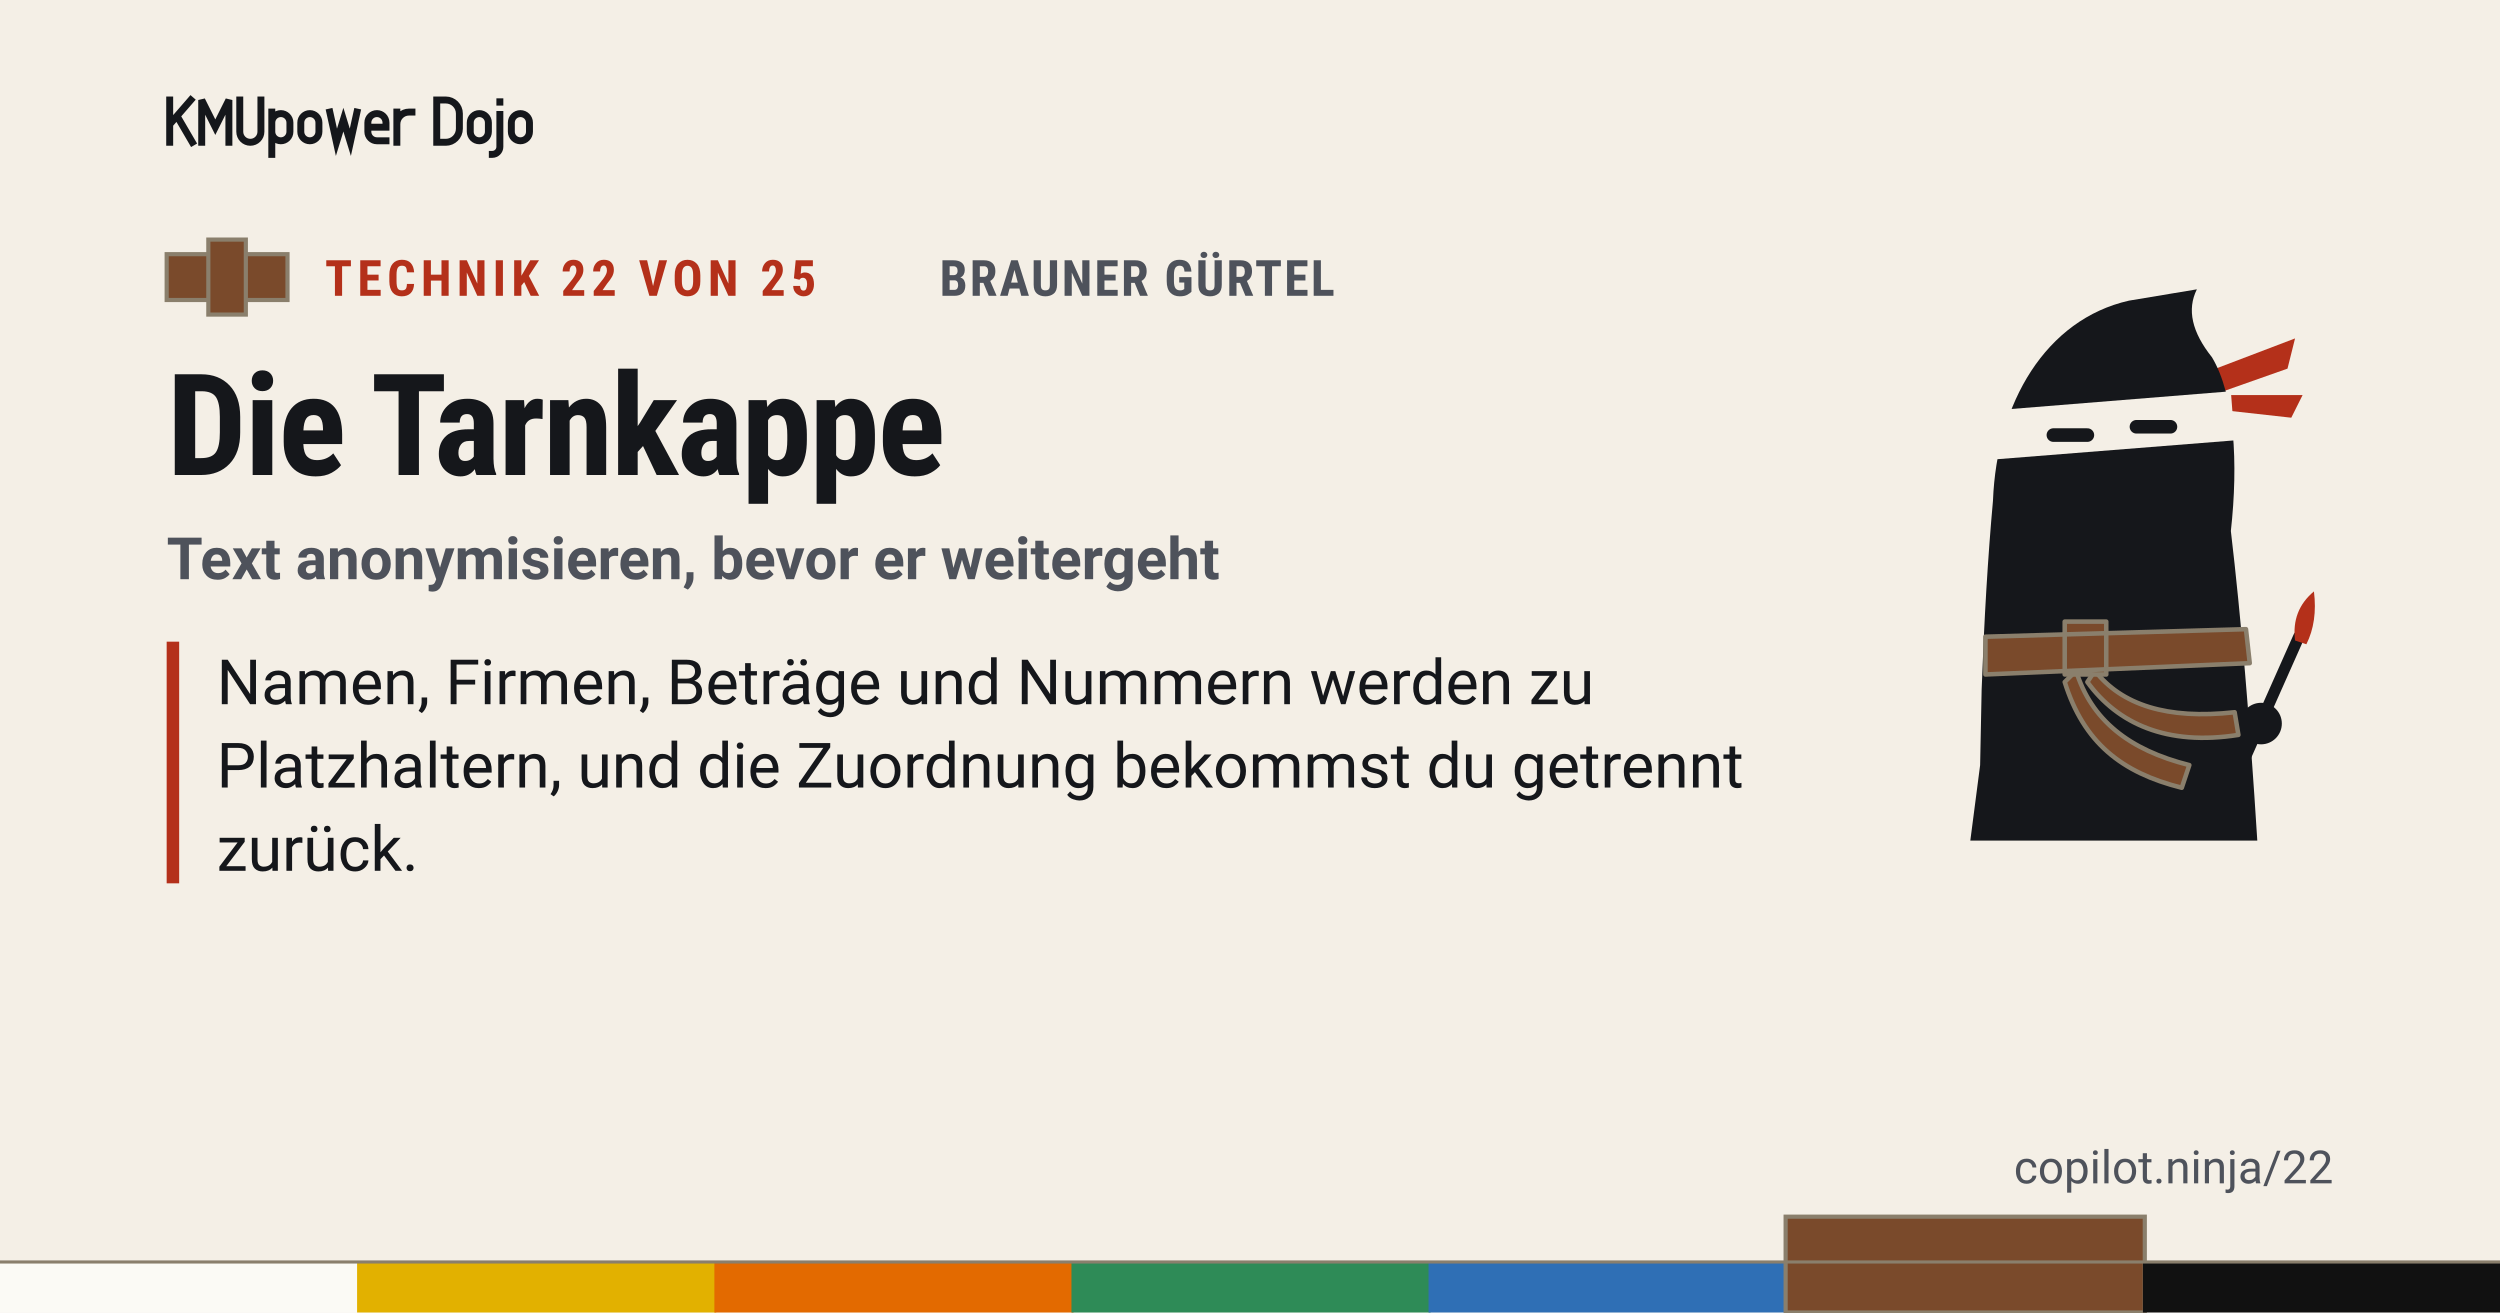
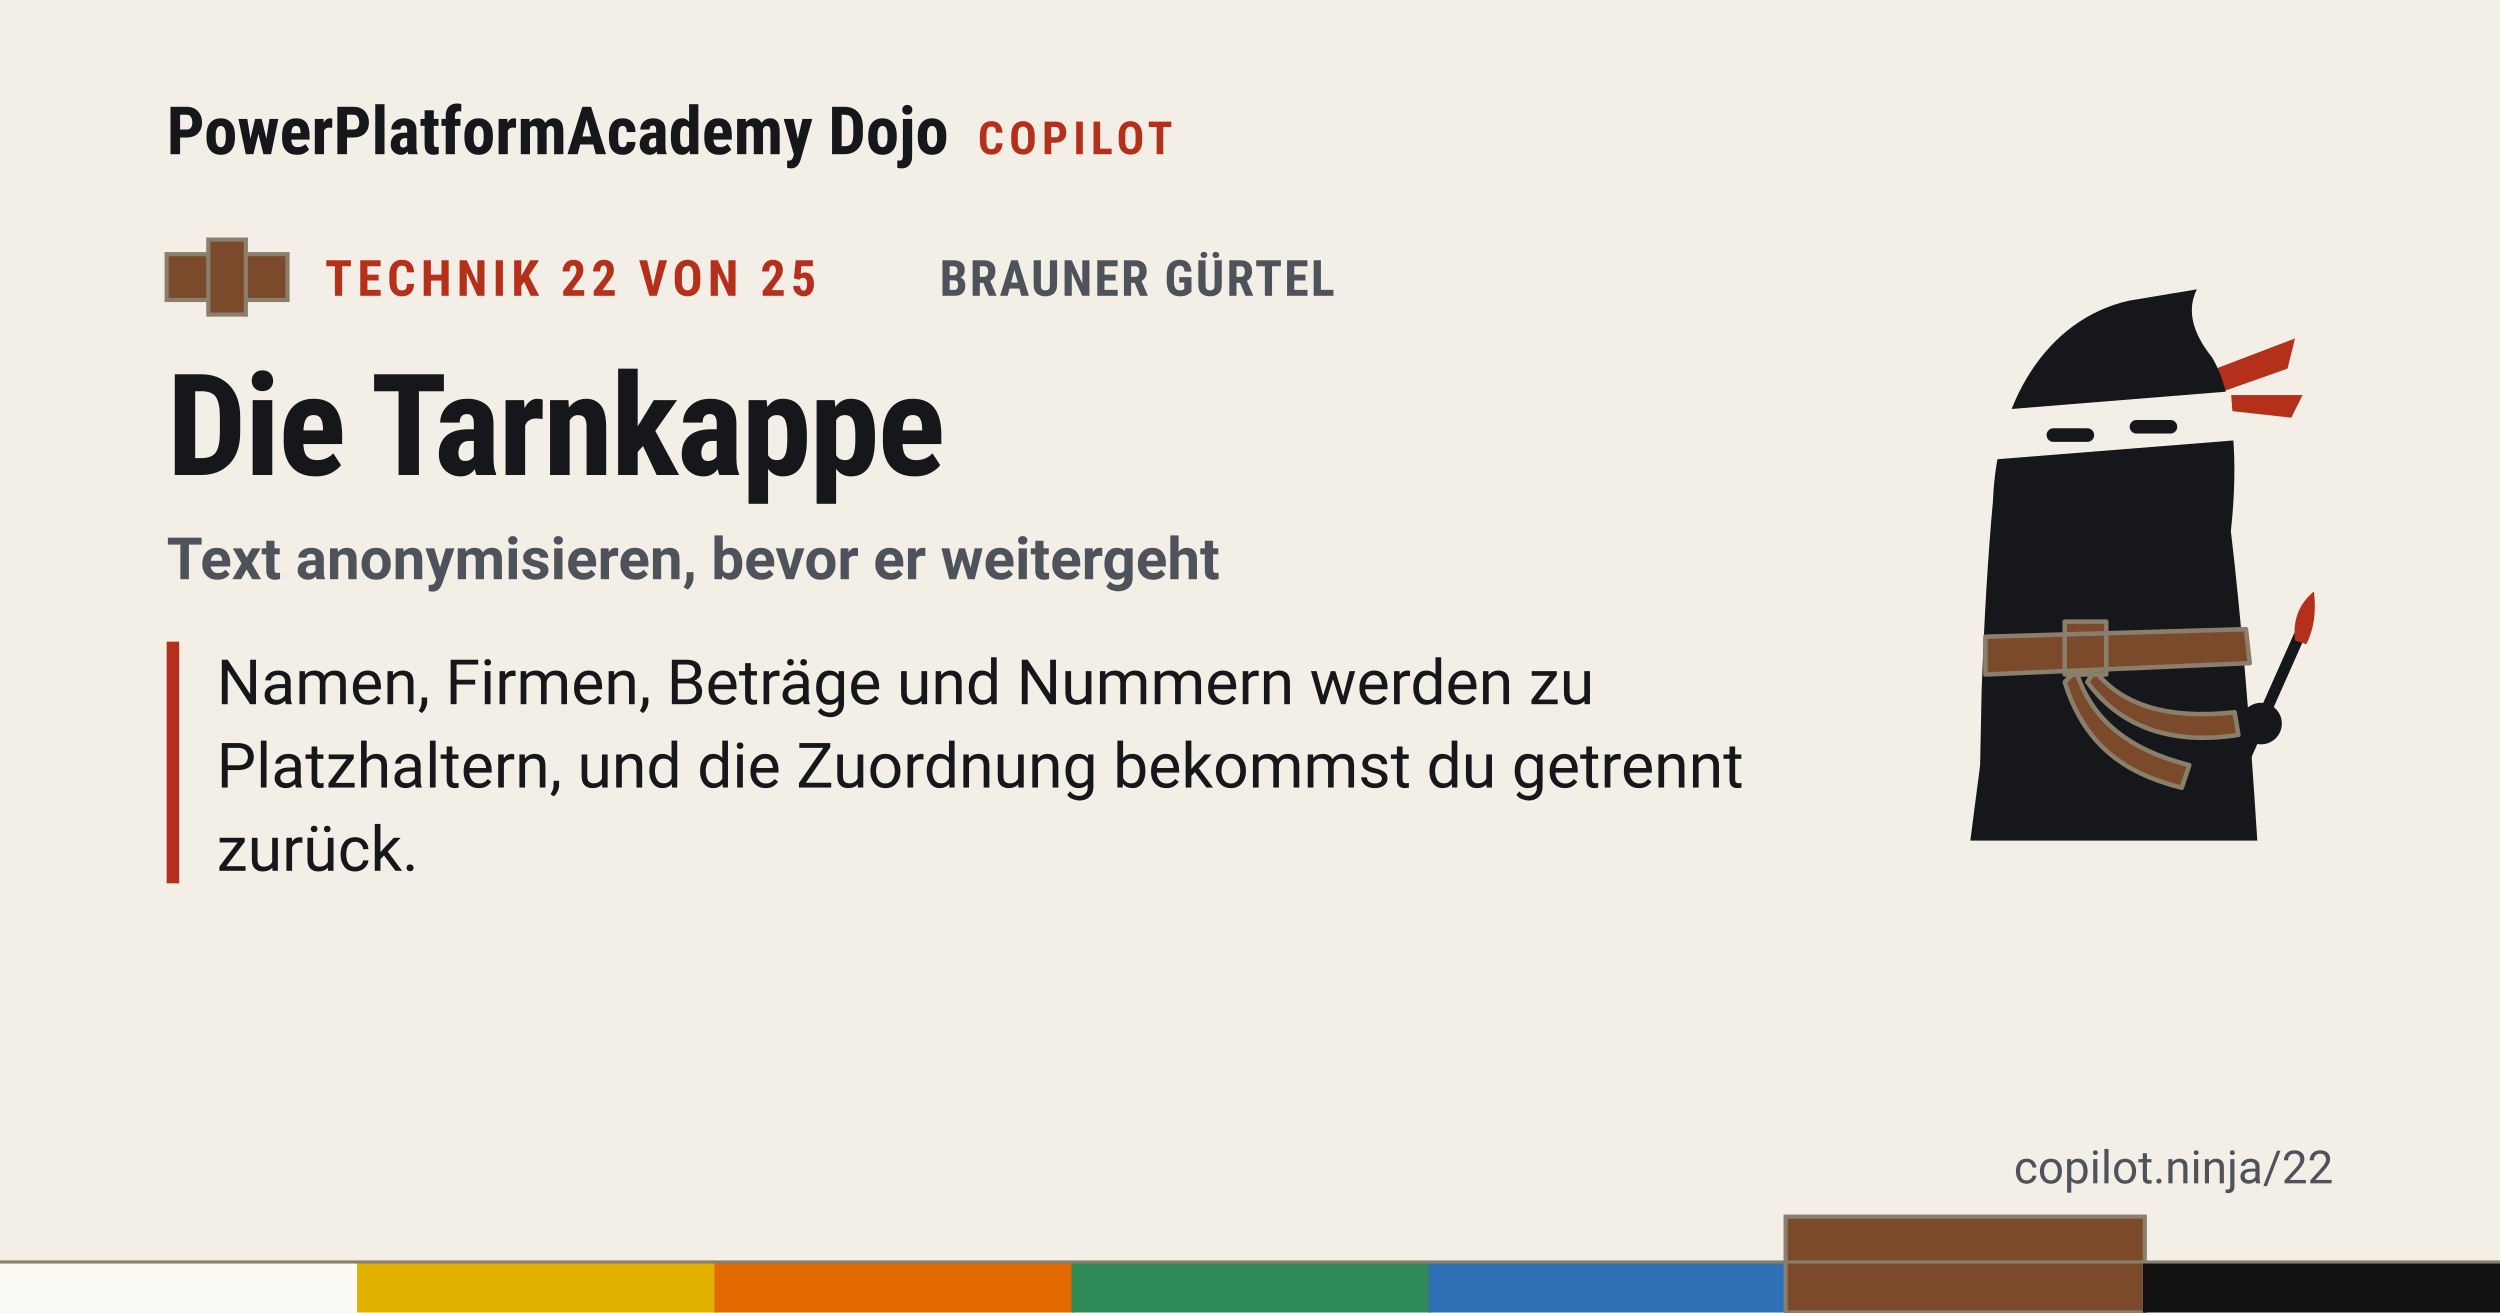
<svg xmlns="http://www.w3.org/2000/svg" width="1200" height="630" viewBox="0 0 1200 630" role="img" aria-label="Technik 22: Die Tarnkappe. Namen, Firmen, Beträge und Nummern werden zu Platzhaltern, und die Zuordnung bekommst du getrennt zurück.">
  <rect width="1200" height="630" fill="#F4EFE6" />
-   <g transform="translate(80 48) scale(1.45)" fill="none" stroke="#15171B" stroke-width="2.3" stroke-linecap="square">
-     <path d="M1 0V14M8 0L1.5 7.5M3.6 5.6L8.5 14M11.6 14V0L16.1 9L20.6 0V14M24.2 0V10.5A3.5 3.5 0 0 0 31.2 10.5V0M34.8 18V4M34.8 7.5A3 3 0 0 1 40.8 7.5V10.5A3 3 0 0 1 34.8 10.5M44.4 7.5A3 3 0 0 1 50.4 7.5V10.5A3 3 0 0 1 44.4 10.5ZM54 4L56.2 14L58.5 6.5L60.8 14L63 4M66.8 9H72.6V7.5A3 3 0 0 0 66.6 7.5V10.5A3 3 0 0 0 69.6 13.5H72.6M76.2 14V4M76.2 8A4 4 0 0 1 80.2 4H81.2M89.4 0H92.4A4.5 4.5 0 0 1 96.9 4.5V9.5A4.5 4.5 0 0 1 92.4 14H89.4ZM100.5 7.5A3 3 0 0 1 106.5 7.5V10.5A3 3 0 0 1 100.5 10.5ZM110.3 4.8V15.5A2.5 2.5 0 0 1 107.8 18M110.3 0.6V0.7M114.1 7.5A3 3 0 0 1 120.1 7.5V10.5A3 3 0 0 1 114.1 10.5Z" />
-   </g>
+   <text x="80" y="74" font-family="Bahnschrift, 'Avenir Next Condensed', 'Roboto Condensed', 'Arial Narrow', sans-serif" font-stretch="condensed" font-weight="600" font-size="32" fill="#15171B">PowerPlatformAcademy Dojo<tspan font-weight="700" font-size="22" letter-spacing="2.5" fill="#B4301A" dx="14">COPILOT</tspan>
+   </text>
  <rect x="80" y="122" width="58" height="22" fill="#7A4A2B" stroke="#8A7F6C" stroke-width="2" />
  <rect x="100" y="115" width="18" height="36" fill="#7A4A2B" stroke="#8A7F6C" stroke-width="2" />
  <text x="156" y="142" font-family="Bahnschrift, 'Avenir Next Condensed', 'Roboto Condensed', 'Arial Narrow', sans-serif" font-weight="700" font-size="24" letter-spacing="2.5" fill="#B4301A">TECHNIK 22 VON 25</text>
  <text x="451" y="142" font-family="Bahnschrift, 'Avenir Next Condensed', 'Roboto Condensed', 'Arial Narrow', sans-serif" font-weight="600" font-size="24" letter-spacing="1" fill="#4E525B">BRAUNER GÜRTEL</text>
  <text x="80" y="228" font-size="68" font-family="Bahnschrift, 'Avenir Next Condensed', 'Roboto Condensed', 'Arial Narrow', sans-serif" font-weight="700" fill="#15171B" letter-spacing="-1">Die Tarnkappe</text>
  <text x="80" y="278" font-size="28" font-family="'Segoe UI', system-ui, -apple-system, Roboto, Arial, sans-serif" font-weight="600" fill="#4E525B">Text anonymisieren, bevor er weitergeht</text>
  <rect x="80" y="308" width="6" height="116" fill="#B4301A" />
  <text x="104" y="338" font-size="30" font-family="'Segoe UI', system-ui, -apple-system, Roboto, Arial, sans-serif" fill="#15171B">Namen, Firmen, Beträge und Nummern werden zu</text>
  <text x="104" y="378" font-size="30" font-family="'Segoe UI', system-ui, -apple-system, Roboto, Arial, sans-serif" fill="#15171B">Platzhaltern, und die Zuordnung bekommst du getrennt</text>
  <text x="104" y="418" font-size="30" font-family="'Segoe UI', system-ui, -apple-system, Roboto, Arial, sans-serif" fill="#15171B">zurück.</text>
  <svg x="902" y="128" width="218" height="290" viewBox="0 0 120 160">
    <style>.t-koerper{fill:#15171B}.t-gesicht{fill:#F4EFE6}.t-augen{fill:none;stroke:#15171B;stroke-width:3.6;stroke-linecap:round}.t-band,.t-pinsel-spitze{fill:#B4301A}.t-guertel,.t-guertel-enden{fill:#7A4A2B;stroke:#8A7F6C;stroke-width:1.2;stroke-linejoin:round}.t-pinsel-stiel{fill:none;stroke:#15171B;stroke-width:3;stroke-linecap:round}.t-hand{fill:#15171B}.t-rolle,.t-strich{display:none}</style>
    <g class="t-figur">
      <path class="t-band" d="M89 27l21-8-2 8-17 6zM90 34h22l-3 6-18-2z" />
      <path class="t-koerper" d="M24 152l2.6-20 .4-20q1-28 3-50c1-26 14-48 36-53l18-3q-4 8 4 18c6 10 7 28 5 46q4 34 7 82z" />
      <path class="t-gesicht" d="M31 38l62-5 1 13-63 5z" />
      <path class="t-augen" d="M46 44.6h9M68 42.4h9" />
      <g class="t-rolle">
        <path class="t-rolle-blatt" d="M30 114h60v18H30z" />
        <path class="t-rolle-zeilen" d="M38 120h40M38 126h28" />
        <path class="t-rolle-enden" d="M25 111h6v24h-6zM89 111h6v24h-6z" />
      </g>
      <path class="t-guertel-enden" d="M52 107c4 13 14 21 30 25l-2 6c-16-4-26-12-31-28zM57 107c7 9 19 13 37 11l1 6c-19 3-32-3-40-14z" />
      <path class="t-guertel" d="M28 98l69-2 1 9-70 3zM49 94h11v14H49z" />
      <g class="t-pinsel">
        <path class="t-pinsel-stiel" d="M95 134l16-36" />
        <path class="t-pinsel-spitze" d="M110 99q-1-8 5-13 1 8-2 14z" />
        <circle class="t-hand" cx="101" cy="121" r="5.5" />
      </g>
      <path class="t-strich" pathLength="1" d="M24 152l2.6-20 .4-20q1-28 3-50c1-26 14-48 36-53l18-3q-4 8 4 18c6 10 7 28 5 46q4 34 7 82z" />
    </g>
  </svg>
  <text x="1120" y="568" text-anchor="end" font-family="'Segoe UI', system-ui, -apple-system, Roboto, Arial, sans-serif" font-size="22" fill="#4E525B">copilot.ninja/22</text>
  <rect x="0.0" y="606" width="172.4" height="24" fill="#FBFAF5" />
  <rect x="171.4" y="606" width="172.4" height="24" fill="#E2B100" />
  <rect x="342.9" y="606" width="172.4" height="24" fill="#E36A00" />
  <rect x="514.3" y="606" width="172.4" height="24" fill="#2E8B57" />
  <rect x="685.7" y="606" width="172.4" height="24" fill="#2F6FB5" />
  <rect x="857.1" y="584" width="172.4" height="46" fill="#7A4A2B" stroke="#8A7F6C" stroke-width="2" />
  <rect x="1028.6" y="606" width="172.4" height="24" fill="#111111" />
  <rect x="0" y="605" width="1200" height="1.5" fill="#8A7F6C" />
</svg>
